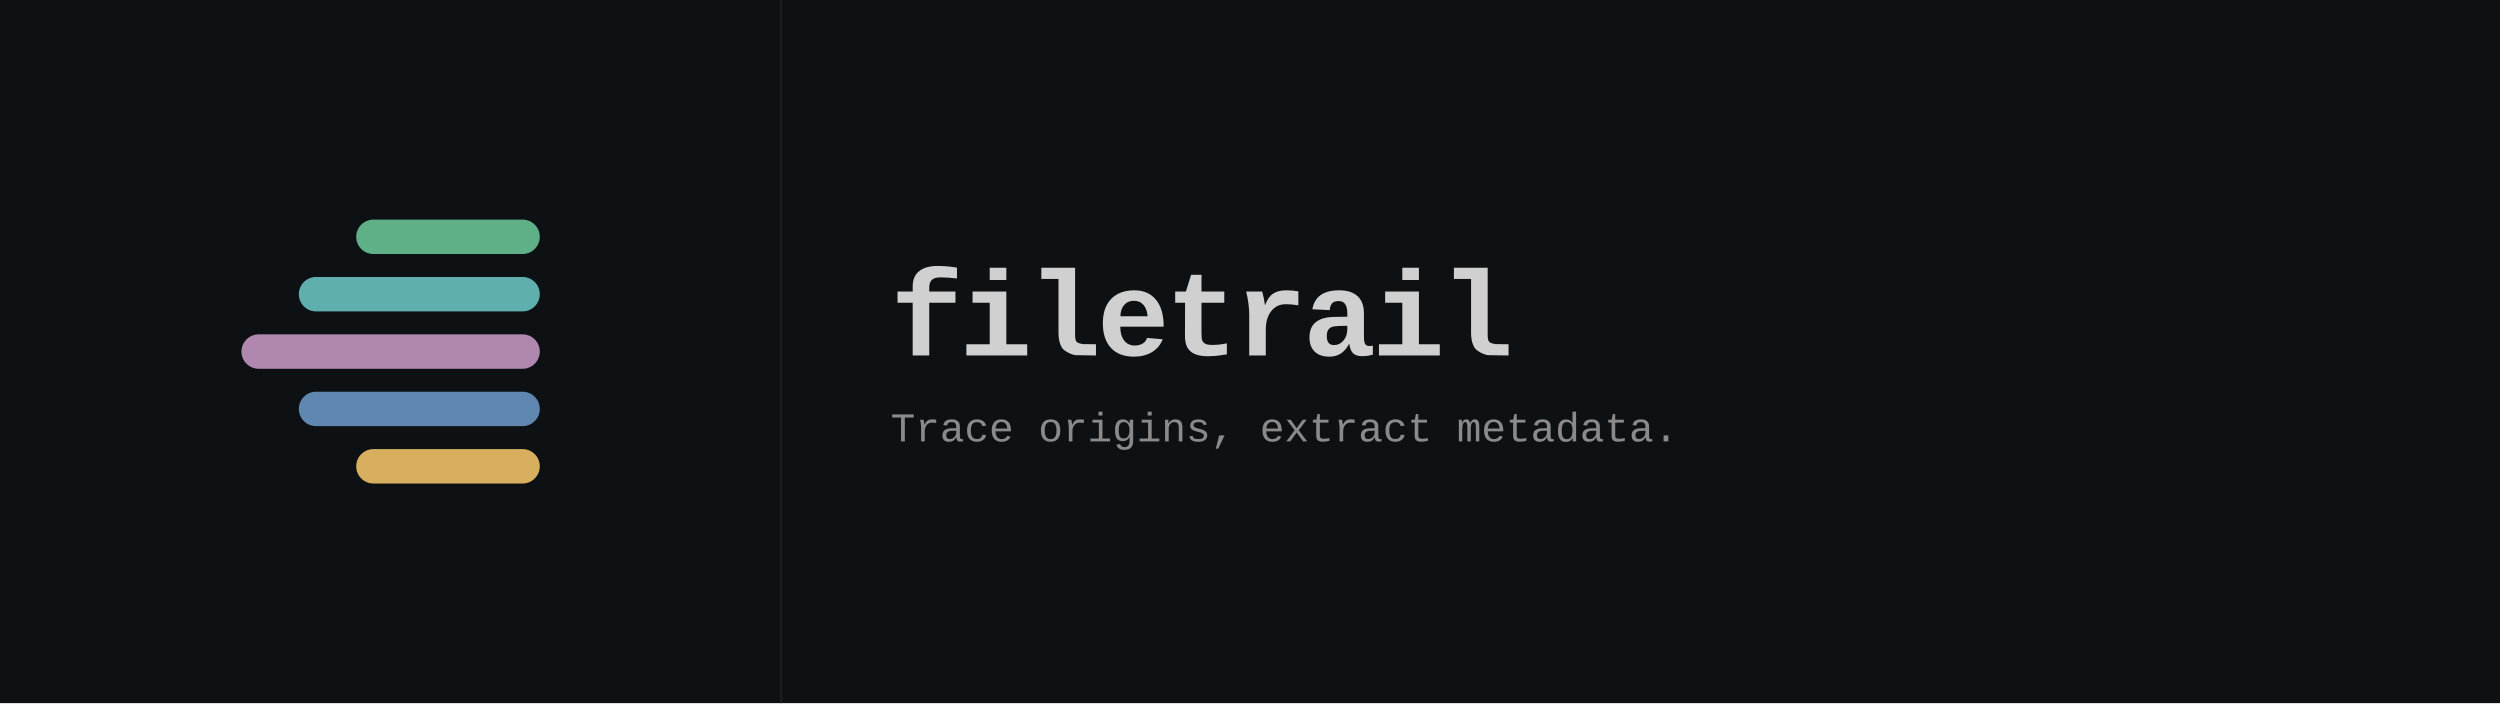
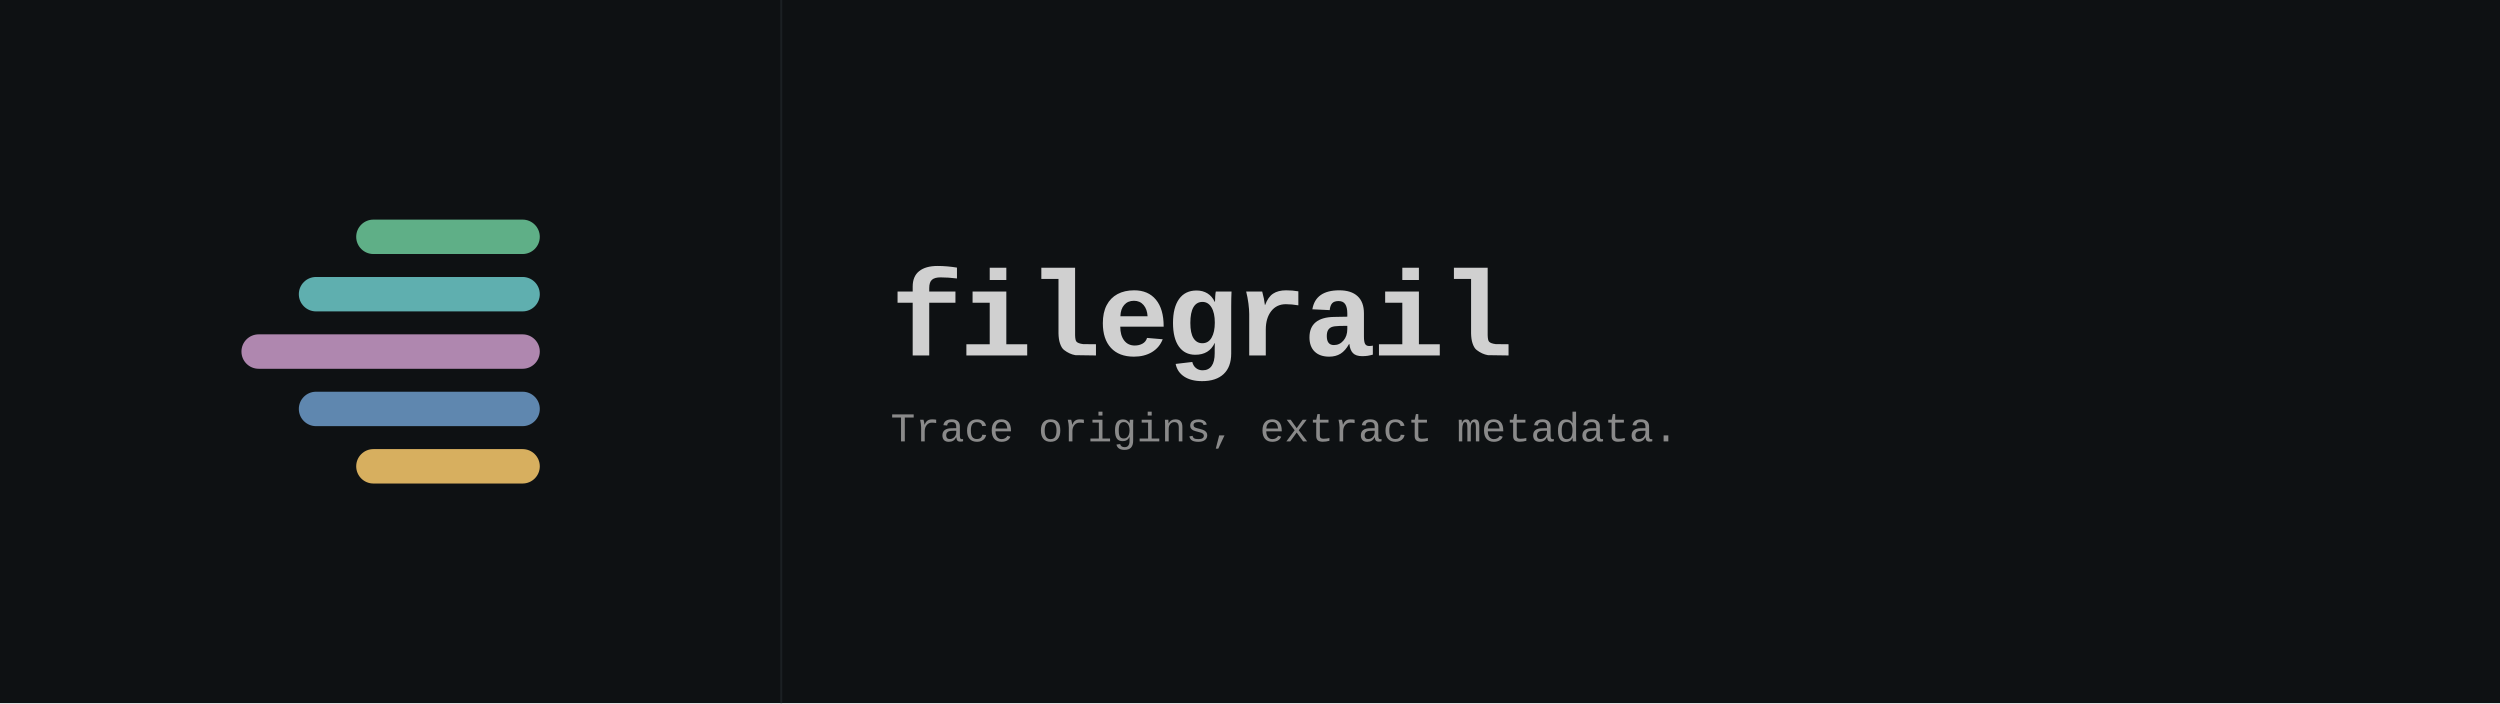
- <svg xmlns="http://www.w3.org/2000/svg" viewBox="0 0 1280 360" width="1280" height="360" role="img" aria-label="filetrail — trace origins, extract metadata">
+ <svg xmlns="http://www.w3.org/2000/svg" viewBox="0 0 1280 360" width="1280" height="360" role="img" aria-label="filegrail — trace origins, extract metadata">
  <rect width="1280" height="360" fill="#0e1113" />
  <line x1="400" y1="0" x2="400" y2="360" stroke="#1b2023" stroke-width="1" />
  <g transform="translate(106 86) scale(2.9375)">
    <rect x="26" y="9" width="32" height="6" rx="3" fill="#5faf87" />
    <rect x="16" y="19" width="42" height="6" rx="3" fill="#5fafaf" />
    <rect x="6" y="29" width="52" height="6" rx="3" fill="#af87af" />
    <rect x="16" y="39" width="42" height="6" rx="3" fill="#5f87af" />
    <rect x="26" y="49" width="32" height="6" rx="3" fill="#d7af5f" />
  </g>
-   <text x="456" y="182" font-family="ui-monospace, SFMono-Regular, Menlo, Consolas, &quot;Liberation Mono&quot;, monospace" font-size="62" font-weight="700" letter-spacing="-2" fill="#d0d0d0">filetrail</text>
+   <text x="456" y="182" font-family="ui-monospace, SFMono-Regular, Menlo, Consolas, &quot;Liberation Mono&quot;, monospace" font-size="62" font-weight="700" letter-spacing="-2" fill="#d0d0d0">filegrail</text>
  <text x="456" y="226" font-family="ui-monospace, SFMono-Regular, Menlo, Consolas, &quot;Liberation Mono&quot;, monospace" font-size="21" fill="#8a8a8a">Trace origins, extract metadata.</text>
</svg>
